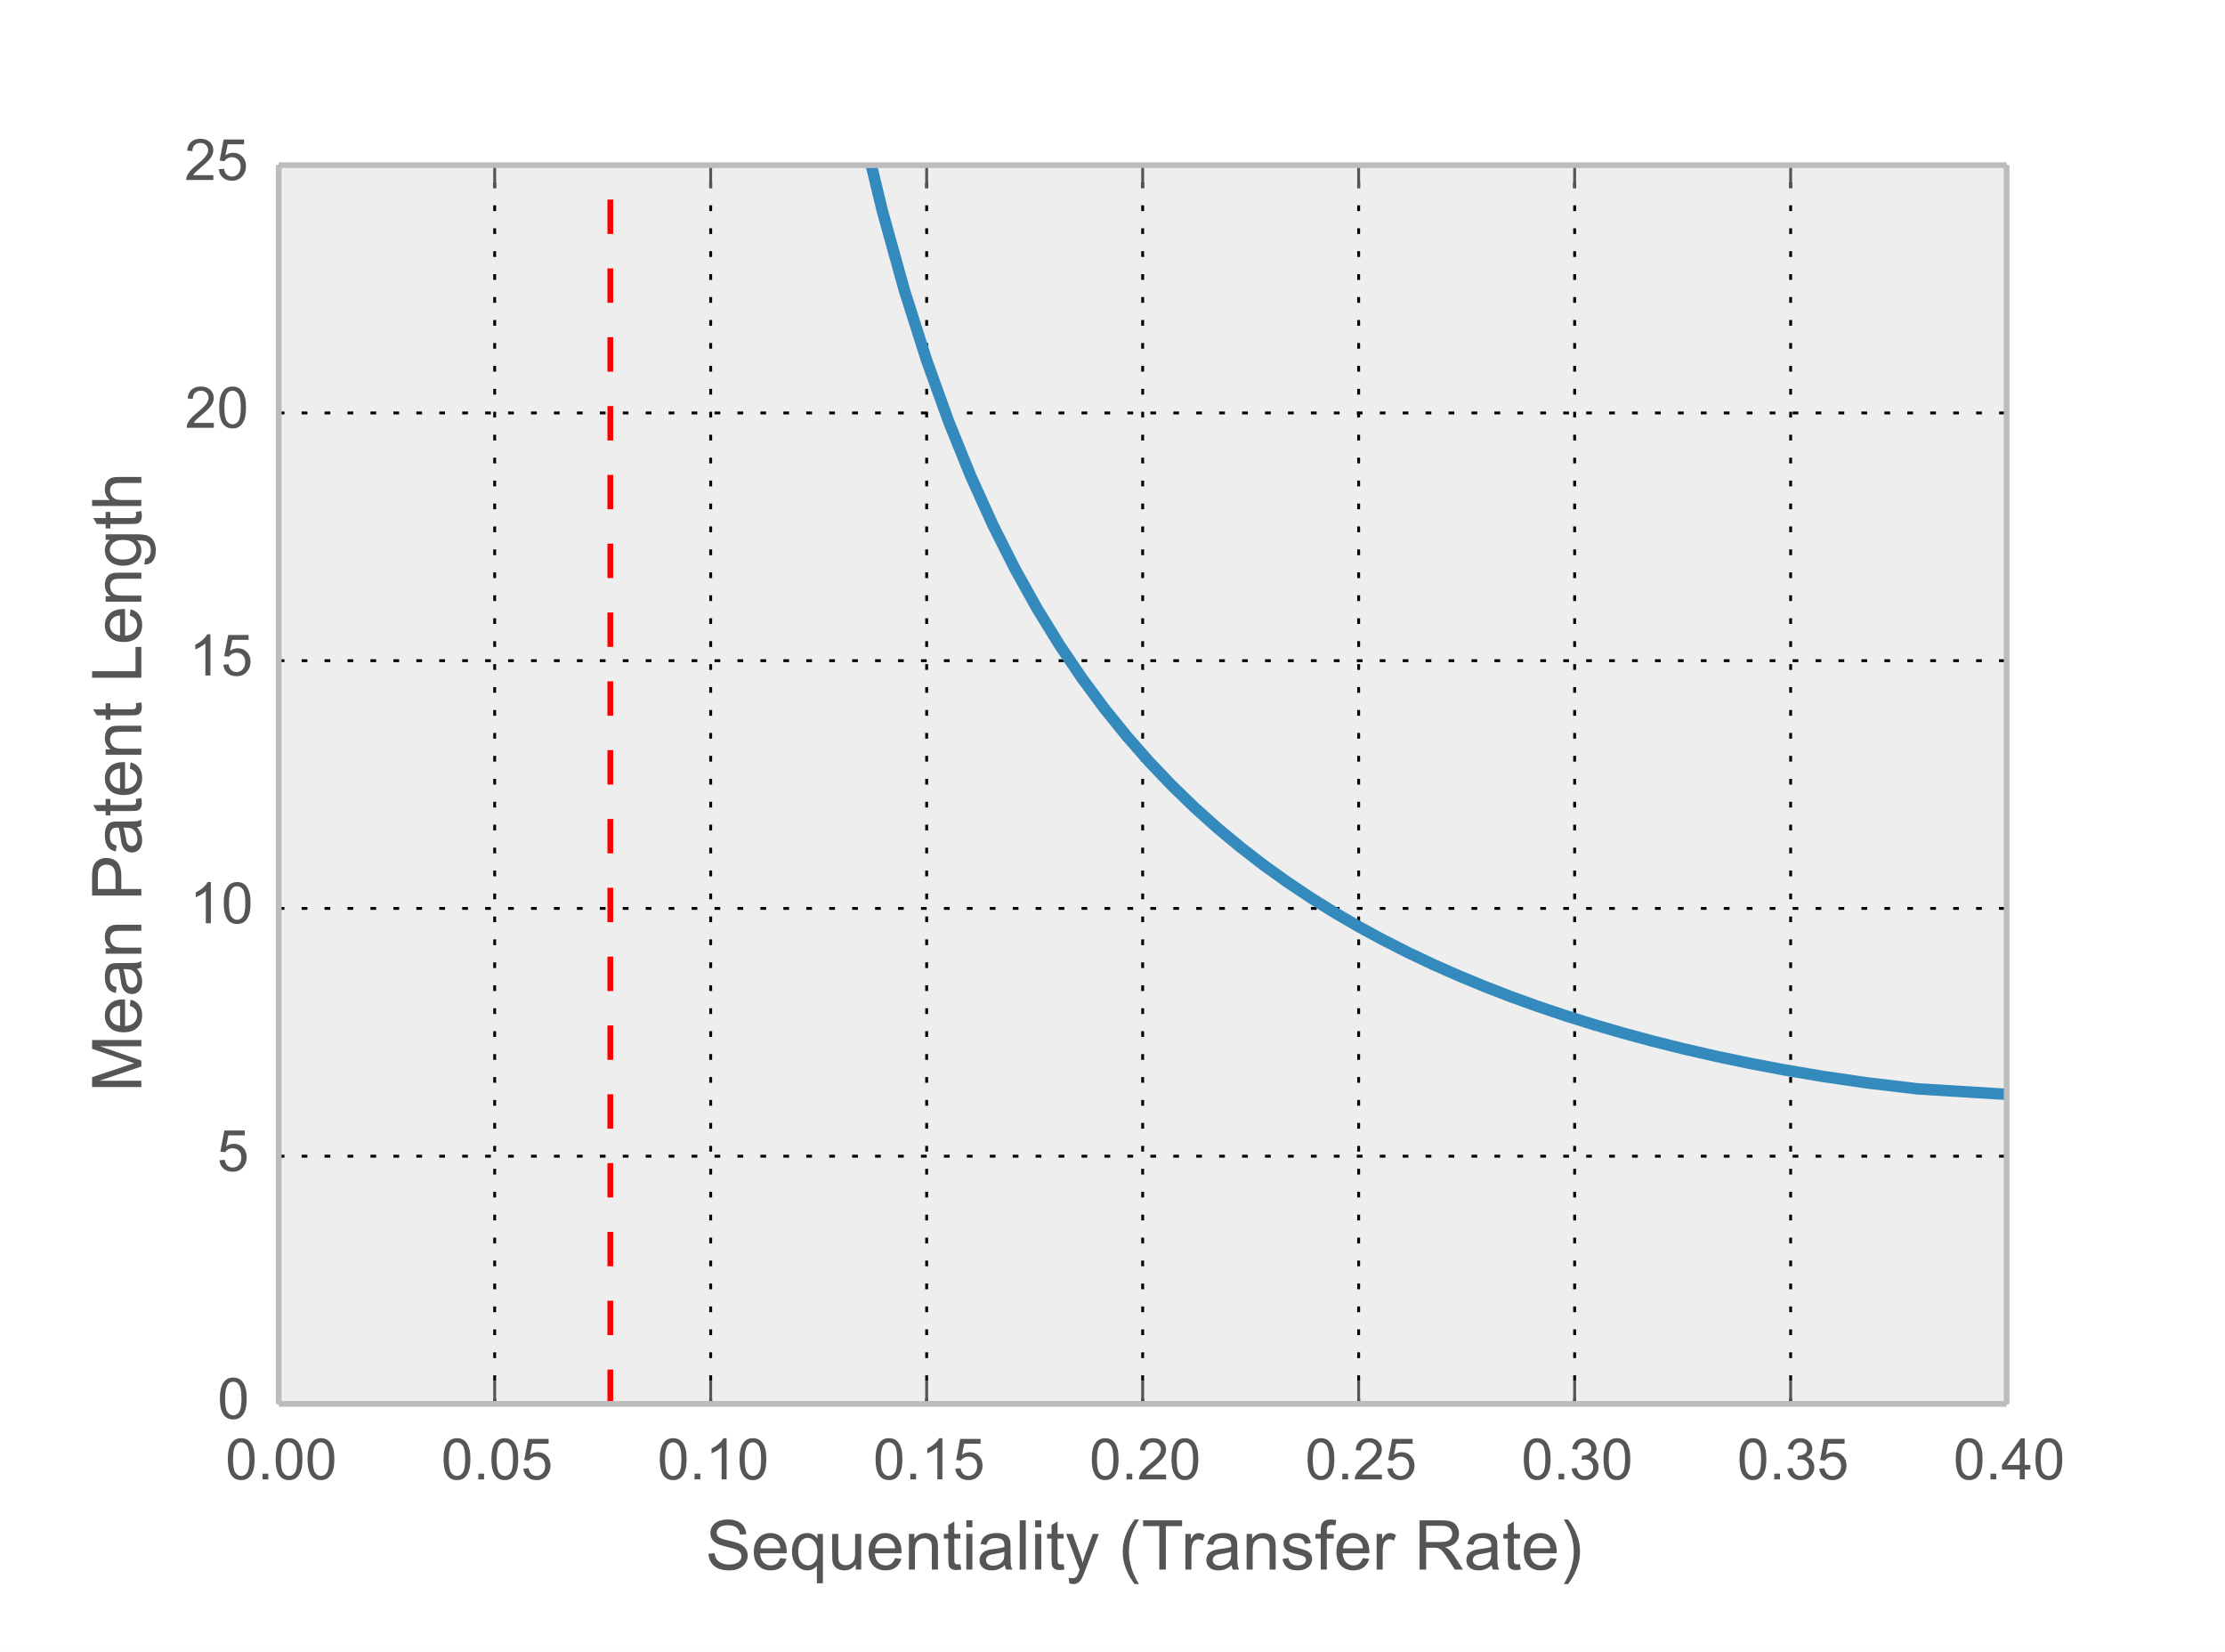
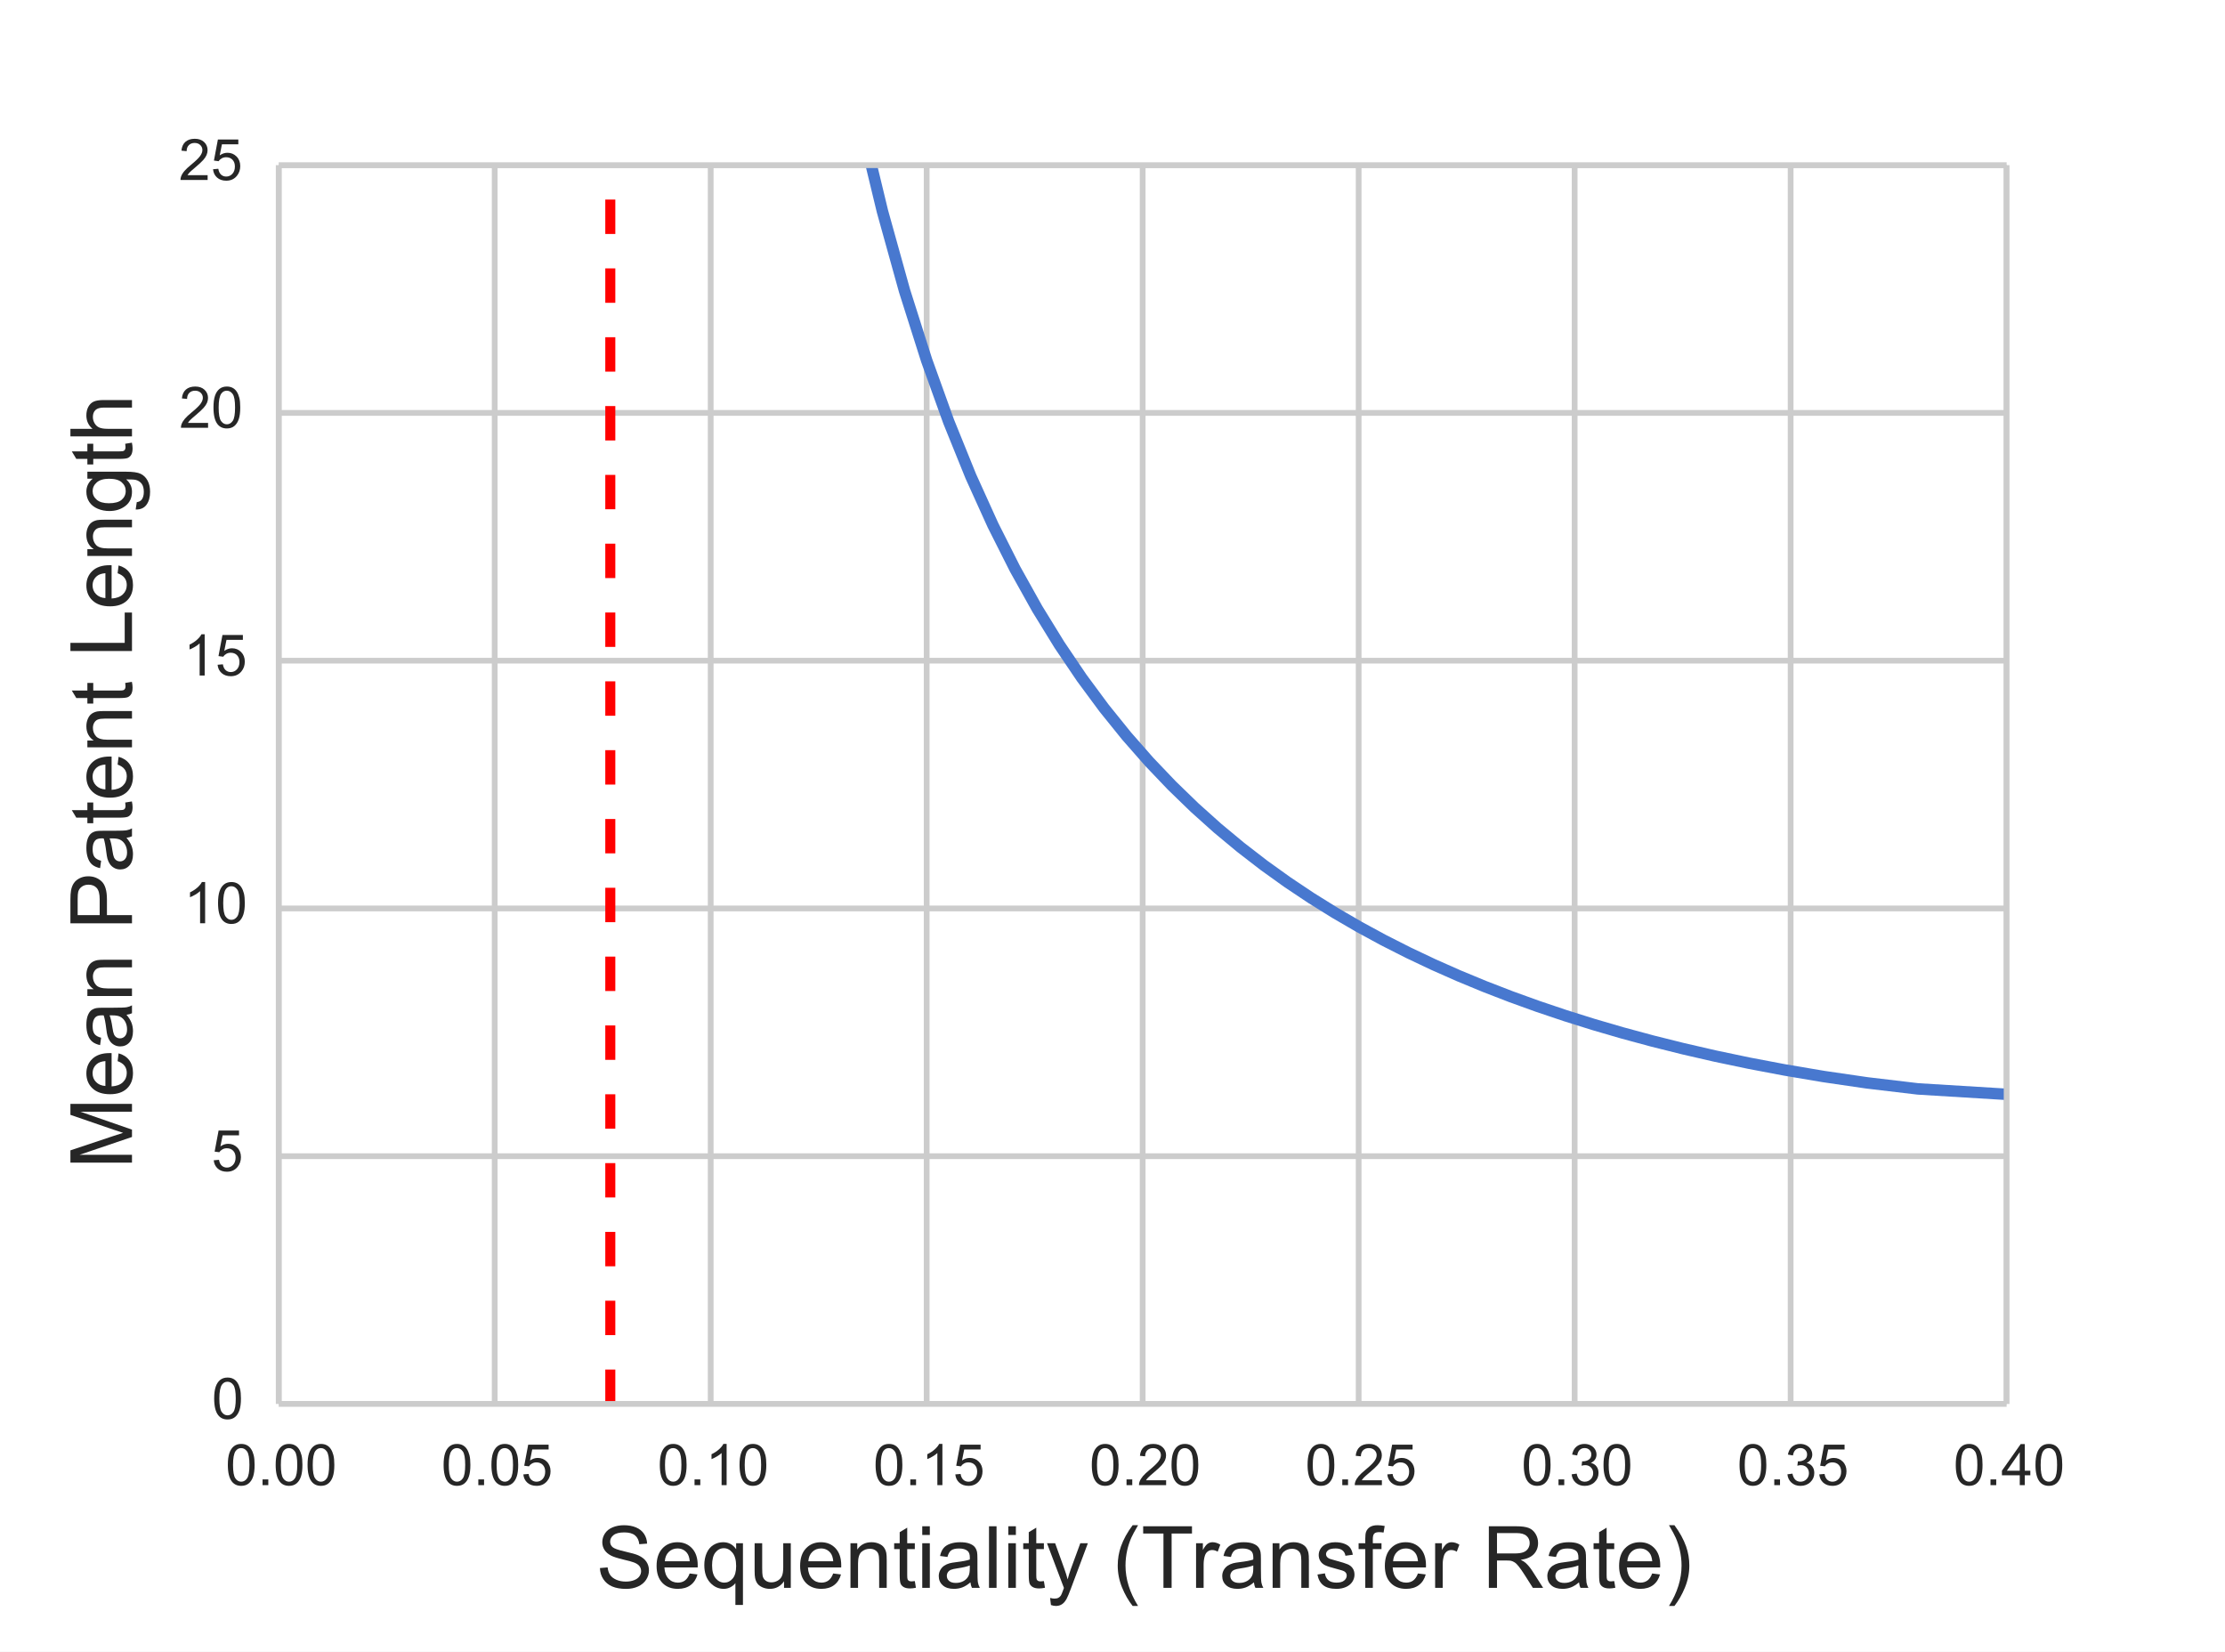
<svg xmlns="http://www.w3.org/2000/svg" xmlns:xlink="http://www.w3.org/1999/xlink" height="288pt" version="1.1" viewBox="0 0 388 288" width="388pt">
  <defs>
    <style type="text/css">
*{stroke-linecap:butt;stroke-linejoin:round;}
  </style>
  </defs>
  <g id="figure_1">
    <g id="patch_1">
      <path d=" M0 288 L388.8 288 L388.8 0 L0 0 z " style="fill:#ffffff;" />
    </g>
    <g id="axes_1">
      <g id="patch_2">
-         <path d=" M48.6 244.8 L349.92 244.8 L349.92 28.8 L48.6 28.8 z " style="fill:#eeeeee;" />
+         <path d=" M48.6 244.8 L349.92 244.8 L349.92 28.8 L48.6 28.8 z " style="fill:#ffffff;" />
      </g>
      <g id="matplotlib.axis_1">
        <g id="xtick_1">
          <g id="line2d_1">
-             <path clip-path="url(#p1ec70fc6d0)" d=" M48.6 244.8 L48.6 28.8" style="fill:none;stroke:#000000;stroke-dasharray:1,3;stroke-dashoffset:0.0;stroke-width:0.5;" />
+             <path clip-path="url(#p1ec70fc6d0)" d=" M48.6 244.8 L48.6 28.8" style="fill:none;stroke:#cccccc;stroke-linecap:round;" />
          </g>
          <g id="line2d_2">
            <defs>
-               <path d=" M0 0 L0 -4" id="m91191bb255" style="stroke:#555555;stroke-width:0.5;" />
-             </defs>
-             <g>
-               <use style="fill:#555555;stroke:#555555;stroke-width:0.5;" x="48.6" xlink:href="#m91191bb255" y="244.8" />
+               <path d=" M0 0 L0 0" id="m219da94a98" style="stroke:#262626;" />
+             </defs>
+             <g>
+               <use style="fill:#262626;stroke:#262626;" x="48.6" xlink:href="#m219da94a98" y="244.8" />
            </g>
          </g>
          <g id="line2d_3">
-             <defs>
-               <path d=" M0 0 L0 4" id="m64c3aef5f4" style="stroke:#555555;stroke-width:0.5;" />
-             </defs>
-             <g>
-               <use style="fill:#555555;stroke:#555555;stroke-width:0.5;" x="48.6" xlink:href="#m64c3aef5f4" y="28.8" />
+             <g>
+               <use style="fill:#262626;stroke:#262626;" x="48.6" xlink:href="#m219da94a98" y="28.8" />
            </g>
          </g>
          <g id="text_1">
            <defs>
              <path d=" M4.156 35.297 Q4.156 48 6.766 55.734 Q9.375 63.484 14.516 67.672 Q19.672 71.875 27.484 71.875 Q33.25 71.875 37.594 69.547 Q41.938 67.234 44.766 62.859 Q47.609 58.5 49.219 52.219 Q50.828 45.953 50.828 35.297 Q50.828 22.703 48.234 14.969 Q45.656 7.234 40.5 3 Q35.359 -1.219 27.484 -1.219 Q17.141 -1.219 11.234 6.203 Q4.156 15.141 4.156 35.297 M13.188 35.297 Q13.188 17.672 17.312 11.828 Q21.438 6 27.484 6 Q33.547 6 37.672 11.859 Q41.797 17.719 41.797 35.297 Q41.797 52.984 37.672 58.781 Q33.547 64.594 27.391 64.594 Q21.344 64.594 17.719 59.469 Q13.188 52.938 13.188 35.297" id="ArialMT-30" />
              <path d=" M9.078 0 L9.078 10.016 L19.094 10.016 L19.094 0 z " id="ArialMT-2e" />
            </defs>
-             <g style="fill:#555555;" transform="translate(39.31641 257.9578)scale(0.1 -0.1)">
+             <g style="fill:#262626;" transform="translate(39.31641 258.9578)scale(0.1 -0.1)">
              <use xlink:href="#ArialMT-30" />
              <use x="55.615" xlink:href="#ArialMT-2e" />
              <use x="83.398" xlink:href="#ArialMT-30" />
              <use x="139.014" xlink:href="#ArialMT-30" />
            </g>
          </g>
        </g>
        <g id="xtick_2">
          <g id="line2d_4">
-             <path clip-path="url(#p1ec70fc6d0)" d=" M86.265 244.8 L86.265 28.8" style="fill:none;stroke:#000000;stroke-dasharray:1,3;stroke-dashoffset:0.0;stroke-width:0.5;" />
+             <path clip-path="url(#p1ec70fc6d0)" d=" M86.265 244.8 L86.265 28.8" style="fill:none;stroke:#cccccc;stroke-linecap:round;" />
          </g>
          <g id="line2d_5">
            <g>
-               <use style="fill:#555555;stroke:#555555;stroke-width:0.5;" x="86.265" xlink:href="#m91191bb255" y="244.8" />
+               <use style="fill:#262626;stroke:#262626;" x="86.265" xlink:href="#m219da94a98" y="244.8" />
            </g>
          </g>
          <g id="line2d_6">
            <g>
-               <use style="fill:#555555;stroke:#555555;stroke-width:0.5;" x="86.265" xlink:href="#m64c3aef5f4" y="28.8" />
+               <use style="fill:#262626;stroke:#262626;" x="86.265" xlink:href="#m219da94a98" y="28.8" />
            </g>
          </g>
          <g id="text_2">
            <defs>
              <path d=" M4.156 18.75 L13.375 19.531 Q14.406 12.797 18.141 9.391 Q21.875 6 27.156 6 Q33.5 6 37.891 10.781 Q42.281 15.578 42.281 23.484 Q42.281 31 38.062 35.344 Q33.844 39.703 27 39.703 Q22.75 39.703 19.328 37.766 Q15.922 35.844 13.969 32.766 L5.719 33.844 L12.641 70.609 L48.25 70.609 L48.25 62.203 L19.672 62.203 L15.828 42.969 Q22.266 47.469 29.344 47.469 Q38.719 47.469 45.156 40.969 Q51.609 34.469 51.609 24.266 Q51.609 14.547 45.953 7.469 Q39.062 -1.219 27.156 -1.219 Q17.391 -1.219 11.203 4.25 Q5.031 9.719 4.156 18.75" id="ArialMT-35" />
            </defs>
-             <g style="fill:#555555;" transform="translate(76.94234 257.9578)scale(0.1 -0.1)">
+             <g style="fill:#262626;" transform="translate(76.94234 258.9578)scale(0.1 -0.1)">
              <use xlink:href="#ArialMT-30" />
              <use x="55.615" xlink:href="#ArialMT-2e" />
              <use x="83.398" xlink:href="#ArialMT-30" />
              <use x="139.014" xlink:href="#ArialMT-35" />
            </g>
          </g>
        </g>
        <g id="xtick_3">
          <g id="line2d_7">
-             <path clip-path="url(#p1ec70fc6d0)" d=" M123.93 244.8 L123.93 28.8" style="fill:none;stroke:#000000;stroke-dasharray:1,3;stroke-dashoffset:0.0;stroke-width:0.5;" />
+             <path clip-path="url(#p1ec70fc6d0)" d=" M123.93 244.8 L123.93 28.8" style="fill:none;stroke:#cccccc;stroke-linecap:round;" />
          </g>
          <g id="line2d_8">
            <g>
-               <use style="fill:#555555;stroke:#555555;stroke-width:0.5;" x="123.93" xlink:href="#m91191bb255" y="244.8" />
+               <use style="fill:#262626;stroke:#262626;" x="123.93" xlink:href="#m219da94a98" y="244.8" />
            </g>
          </g>
          <g id="line2d_9">
            <g>
-               <use style="fill:#555555;stroke:#555555;stroke-width:0.5;" x="123.93" xlink:href="#m64c3aef5f4" y="28.8" />
+               <use style="fill:#262626;stroke:#262626;" x="123.93" xlink:href="#m219da94a98" y="28.8" />
            </g>
          </g>
          <g id="text_3">
            <defs>
              <path d=" M37.25 0 L28.469 0 L28.469 56 Q25.297 52.984 20.141 49.953 Q14.984 46.922 10.891 45.406 L10.891 53.906 Q18.266 57.375 23.781 62.297 Q29.297 67.234 31.594 71.875 L37.25 71.875 z " id="ArialMT-31" />
            </defs>
-             <g style="fill:#555555;" transform="translate(114.6464 257.9578)scale(0.1 -0.1)">
+             <g style="fill:#262626;" transform="translate(114.6464 258.9578)scale(0.1 -0.1)">
              <use xlink:href="#ArialMT-30" />
              <use x="55.615" xlink:href="#ArialMT-2e" />
              <use x="83.398" xlink:href="#ArialMT-31" />
              <use x="139.014" xlink:href="#ArialMT-30" />
            </g>
          </g>
        </g>
        <g id="xtick_4">
          <g id="line2d_10">
-             <path clip-path="url(#p1ec70fc6d0)" d=" M161.595 244.8 L161.595 28.8" style="fill:none;stroke:#000000;stroke-dasharray:1,3;stroke-dashoffset:0.0;stroke-width:0.5;" />
+             <path clip-path="url(#p1ec70fc6d0)" d=" M161.595 244.8 L161.595 28.8" style="fill:none;stroke:#cccccc;stroke-linecap:round;" />
          </g>
          <g id="line2d_11">
            <g>
-               <use style="fill:#555555;stroke:#555555;stroke-width:0.5;" x="161.595" xlink:href="#m91191bb255" y="244.8" />
+               <use style="fill:#262626;stroke:#262626;" x="161.595" xlink:href="#m219da94a98" y="244.8" />
            </g>
          </g>
          <g id="line2d_12">
            <g>
-               <use style="fill:#555555;stroke:#555555;stroke-width:0.5;" x="161.595" xlink:href="#m64c3aef5f4" y="28.8" />
+               <use style="fill:#262626;stroke:#262626;" x="161.595" xlink:href="#m219da94a98" y="28.8" />
            </g>
          </g>
          <g id="text_4">
-             <g style="fill:#555555;" transform="translate(152.2723 257.9578)scale(0.1 -0.1)">
+             <g style="fill:#262626;" transform="translate(152.2723 258.9578)scale(0.1 -0.1)">
              <use xlink:href="#ArialMT-30" />
              <use x="55.615" xlink:href="#ArialMT-2e" />
              <use x="83.398" xlink:href="#ArialMT-31" />
              <use x="139.014" xlink:href="#ArialMT-35" />
            </g>
          </g>
        </g>
        <g id="xtick_5">
          <g id="line2d_13">
-             <path clip-path="url(#p1ec70fc6d0)" d=" M199.26 244.8 L199.26 28.8" style="fill:none;stroke:#000000;stroke-dasharray:1,3;stroke-dashoffset:0.0;stroke-width:0.5;" />
+             <path clip-path="url(#p1ec70fc6d0)" d=" M199.26 244.8 L199.26 28.8" style="fill:none;stroke:#cccccc;stroke-linecap:round;" />
          </g>
          <g id="line2d_14">
            <g>
-               <use style="fill:#555555;stroke:#555555;stroke-width:0.5;" x="199.26" xlink:href="#m91191bb255" y="244.8" />
+               <use style="fill:#262626;stroke:#262626;" x="199.26" xlink:href="#m219da94a98" y="244.8" />
            </g>
          </g>
          <g id="line2d_15">
            <g>
-               <use style="fill:#555555;stroke:#555555;stroke-width:0.5;" x="199.26" xlink:href="#m64c3aef5f4" y="28.8" />
+               <use style="fill:#262626;stroke:#262626;" x="199.26" xlink:href="#m219da94a98" y="28.8" />
            </g>
          </g>
          <g id="text_5">
            <defs>
              <path d=" M50.344 8.453 L50.344 0 L3.031 0 Q2.938 3.172 4.047 6.109 Q5.859 10.938 9.828 15.625 Q13.812 20.312 21.344 26.469 Q33.016 36.031 37.109 41.625 Q41.219 47.219 41.219 52.203 Q41.219 57.422 37.469 61 Q33.734 64.594 27.734 64.594 Q21.391 64.594 17.578 60.781 Q13.766 56.984 13.719 50.25 L4.688 51.172 Q5.609 61.281 11.656 66.578 Q17.719 71.875 27.938 71.875 Q38.234 71.875 44.234 66.156 Q50.25 60.453 50.25 52 Q50.25 47.703 48.484 43.547 Q46.734 39.406 42.656 34.812 Q38.578 30.219 29.109 22.219 Q21.188 15.578 18.938 13.203 Q16.703 10.844 15.234 8.453 z " id="ArialMT-32" />
            </defs>
-             <g style="fill:#555555;" transform="translate(189.9764 257.9578)scale(0.1 -0.1)">
+             <g style="fill:#262626;" transform="translate(189.9764 258.9578)scale(0.1 -0.1)">
              <use xlink:href="#ArialMT-30" />
              <use x="55.615" xlink:href="#ArialMT-2e" />
              <use x="83.398" xlink:href="#ArialMT-32" />
              <use x="139.014" xlink:href="#ArialMT-30" />
            </g>
          </g>
        </g>
        <g id="xtick_6">
          <g id="line2d_16">
-             <path clip-path="url(#p1ec70fc6d0)" d=" M236.925 244.8 L236.925 28.8" style="fill:none;stroke:#000000;stroke-dasharray:1,3;stroke-dashoffset:0.0;stroke-width:0.5;" />
+             <path clip-path="url(#p1ec70fc6d0)" d=" M236.925 244.8 L236.925 28.8" style="fill:none;stroke:#cccccc;stroke-linecap:round;" />
          </g>
          <g id="line2d_17">
            <g>
-               <use style="fill:#555555;stroke:#555555;stroke-width:0.5;" x="236.925" xlink:href="#m91191bb255" y="244.8" />
+               <use style="fill:#262626;stroke:#262626;" x="236.925" xlink:href="#m219da94a98" y="244.8" />
            </g>
          </g>
          <g id="line2d_18">
            <g>
-               <use style="fill:#555555;stroke:#555555;stroke-width:0.5;" x="236.925" xlink:href="#m64c3aef5f4" y="28.8" />
+               <use style="fill:#262626;stroke:#262626;" x="236.925" xlink:href="#m219da94a98" y="28.8" />
            </g>
          </g>
          <g id="text_6">
-             <g style="fill:#555555;" transform="translate(227.6023 257.9578)scale(0.1 -0.1)">
+             <g style="fill:#262626;" transform="translate(227.6023 258.9578)scale(0.1 -0.1)">
              <use xlink:href="#ArialMT-30" />
              <use x="55.615" xlink:href="#ArialMT-2e" />
              <use x="83.398" xlink:href="#ArialMT-32" />
              <use x="139.014" xlink:href="#ArialMT-35" />
            </g>
          </g>
        </g>
        <g id="xtick_7">
          <g id="line2d_19">
-             <path clip-path="url(#p1ec70fc6d0)" d=" M274.59 244.8 L274.59 28.8" style="fill:none;stroke:#000000;stroke-dasharray:1,3;stroke-dashoffset:0.0;stroke-width:0.5;" />
+             <path clip-path="url(#p1ec70fc6d0)" d=" M274.59 244.8 L274.59 28.8" style="fill:none;stroke:#cccccc;stroke-linecap:round;" />
          </g>
          <g id="line2d_20">
            <g>
-               <use style="fill:#555555;stroke:#555555;stroke-width:0.5;" x="274.59" xlink:href="#m91191bb255" y="244.8" />
+               <use style="fill:#262626;stroke:#262626;" x="274.59" xlink:href="#m219da94a98" y="244.8" />
            </g>
          </g>
          <g id="line2d_21">
            <g>
-               <use style="fill:#555555;stroke:#555555;stroke-width:0.5;" x="274.59" xlink:href="#m64c3aef5f4" y="28.8" />
+               <use style="fill:#262626;stroke:#262626;" x="274.59" xlink:href="#m219da94a98" y="28.8" />
            </g>
          </g>
          <g id="text_7">
            <defs>
              <path d=" M4.203 18.891 L12.984 20.062 Q14.5 12.594 18.141 9.297 Q21.781 6 27 6 Q33.203 6 37.469 10.297 Q41.75 14.594 41.75 20.953 Q41.75 27 37.797 30.922 Q33.844 34.859 27.734 34.859 Q25.25 34.859 21.531 33.891 L22.516 41.609 Q23.391 41.5 23.922 41.5 Q29.547 41.5 34.031 44.422 Q38.531 47.359 38.531 53.469 Q38.531 58.297 35.25 61.469 Q31.984 64.656 26.812 64.656 Q21.688 64.656 18.266 61.422 Q14.844 58.203 13.875 51.766 L5.078 53.328 Q6.688 62.156 12.391 67.016 Q18.109 71.875 26.609 71.875 Q32.469 71.875 37.391 69.359 Q42.328 66.844 44.938 62.5 Q47.562 58.156 47.562 53.266 Q47.562 48.641 45.062 44.828 Q42.578 41.016 37.703 38.766 Q44.047 37.312 47.562 32.688 Q51.078 28.078 51.078 21.141 Q51.078 11.766 44.234 5.25 Q37.406 -1.266 26.953 -1.266 Q17.531 -1.266 11.297 4.344 Q5.078 9.969 4.203 18.891" id="ArialMT-33" />
            </defs>
-             <g style="fill:#555555;" transform="translate(265.3064 257.9578)scale(0.1 -0.1)">
+             <g style="fill:#262626;" transform="translate(265.3064 258.9578)scale(0.1 -0.1)">
              <use xlink:href="#ArialMT-30" />
              <use x="55.615" xlink:href="#ArialMT-2e" />
              <use x="83.398" xlink:href="#ArialMT-33" />
              <use x="139.014" xlink:href="#ArialMT-30" />
            </g>
          </g>
        </g>
        <g id="xtick_8">
          <g id="line2d_22">
-             <path clip-path="url(#p1ec70fc6d0)" d=" M312.255 244.8 L312.255 28.8" style="fill:none;stroke:#000000;stroke-dasharray:1,3;stroke-dashoffset:0.0;stroke-width:0.5;" />
+             <path clip-path="url(#p1ec70fc6d0)" d=" M312.255 244.8 L312.255 28.8" style="fill:none;stroke:#cccccc;stroke-linecap:round;" />
          </g>
          <g id="line2d_23">
            <g>
-               <use style="fill:#555555;stroke:#555555;stroke-width:0.5;" x="312.255" xlink:href="#m91191bb255" y="244.8" />
+               <use style="fill:#262626;stroke:#262626;" x="312.255" xlink:href="#m219da94a98" y="244.8" />
            </g>
          </g>
          <g id="line2d_24">
            <g>
-               <use style="fill:#555555;stroke:#555555;stroke-width:0.5;" x="312.255" xlink:href="#m64c3aef5f4" y="28.8" />
+               <use style="fill:#262626;stroke:#262626;" x="312.255" xlink:href="#m219da94a98" y="28.8" />
            </g>
          </g>
          <g id="text_8">
-             <g style="fill:#555555;" transform="translate(302.9323 257.9578)scale(0.1 -0.1)">
+             <g style="fill:#262626;" transform="translate(302.9323 258.9578)scale(0.1 -0.1)">
              <use xlink:href="#ArialMT-30" />
              <use x="55.615" xlink:href="#ArialMT-2e" />
              <use x="83.398" xlink:href="#ArialMT-33" />
              <use x="139.014" xlink:href="#ArialMT-35" />
            </g>
          </g>
        </g>
        <g id="xtick_9">
          <g id="line2d_25">
-             <path clip-path="url(#p1ec70fc6d0)" d=" M349.92 244.8 L349.92 28.8" style="fill:none;stroke:#000000;stroke-dasharray:1,3;stroke-dashoffset:0.0;stroke-width:0.5;" />
+             <path clip-path="url(#p1ec70fc6d0)" d=" M349.92 244.8 L349.92 28.8" style="fill:none;stroke:#cccccc;stroke-linecap:round;" />
          </g>
          <g id="line2d_26">
            <g>
-               <use style="fill:#555555;stroke:#555555;stroke-width:0.5;" x="349.92" xlink:href="#m91191bb255" y="244.8" />
+               <use style="fill:#262626;stroke:#262626;" x="349.92" xlink:href="#m219da94a98" y="244.8" />
            </g>
          </g>
          <g id="line2d_27">
            <g>
-               <use style="fill:#555555;stroke:#555555;stroke-width:0.5;" x="349.92" xlink:href="#m64c3aef5f4" y="28.8" />
+               <use style="fill:#262626;stroke:#262626;" x="349.92" xlink:href="#m219da94a98" y="28.8" />
            </g>
          </g>
          <g id="text_9">
            <defs>
              <path d=" M32.328 0 L32.328 17.141 L1.266 17.141 L1.266 25.203 L33.938 71.578 L41.109 71.578 L41.109 25.203 L50.781 25.203 L50.781 17.141 L41.109 17.141 L41.109 0 z  M32.328 25.203 L32.328 57.469 L9.906 25.203 z " id="ArialMT-34" />
            </defs>
-             <g style="fill:#555555;" transform="translate(340.6364 257.9578)scale(0.1 -0.1)">
+             <g style="fill:#262626;" transform="translate(340.6364 258.9578)scale(0.1 -0.1)">
              <use xlink:href="#ArialMT-30" />
              <use x="55.615" xlink:href="#ArialMT-2e" />
              <use x="83.398" xlink:href="#ArialMT-34" />
              <use x="139.014" xlink:href="#ArialMT-30" />
            </g>
          </g>
        </g>
        <g id="text_10">
          <defs>
            <path d=" M8.688 0 L8.688 45.016 L0.922 45.016 L0.922 51.859 L8.688 51.859 L8.688 57.375 Q8.688 62.594 9.625 65.141 Q10.891 68.562 14.078 70.672 Q17.281 72.797 23.047 72.797 Q26.766 72.797 31.25 71.922 L29.938 64.266 Q27.203 64.75 24.75 64.75 Q20.75 64.75 19.094 63.031 Q17.438 61.328 17.438 56.641 L17.438 51.859 L27.547 51.859 L27.547 45.016 L17.438 45.016 L17.438 0 z " id="ArialMT-66" />
            <path d=" M40.438 6.391 Q35.547 2.25 31.031 0.531 Q26.516 -1.172 21.344 -1.172 Q12.797 -1.172 8.203 3 Q3.609 7.172 3.609 13.672 Q3.609 17.484 5.344 20.625 Q7.078 23.781 9.891 25.688 Q12.703 27.594 16.219 28.562 Q18.797 29.25 24.031 29.891 Q34.672 31.156 39.703 32.906 Q39.75 34.719 39.75 35.203 Q39.75 40.578 37.25 42.781 Q33.891 45.75 27.25 45.75 Q21.047 45.75 18.094 43.578 Q15.141 41.406 13.719 35.891 L5.125 37.062 Q6.297 42.578 8.984 45.969 Q11.672 49.359 16.75 51.188 Q21.828 53.031 28.516 53.031 Q35.156 53.031 39.297 51.469 Q43.453 49.906 45.406 47.531 Q47.359 45.172 48.141 41.547 Q48.578 39.312 48.578 33.453 L48.578 21.734 Q48.578 9.469 49.141 6.219 Q49.703 2.984 51.375 0 L42.188 0 Q40.828 2.734 40.438 6.391 M39.703 26.031 Q34.906 24.078 25.344 22.703 Q19.922 21.922 17.672 20.938 Q15.438 19.969 14.203 18.094 Q12.984 16.219 12.984 13.922 Q12.984 10.406 15.641 8.062 Q18.312 5.719 23.438 5.719 Q28.516 5.719 32.469 7.938 Q36.422 10.156 38.281 14.016 Q39.703 17 39.703 22.797 z " id="ArialMT-61" />
            <path d=" M6.203 -19.969 L5.219 -11.719 Q8.109 -12.5 10.25 -12.5 Q13.188 -12.5 14.938 -11.516 Q16.703 -10.547 17.828 -8.797 Q18.656 -7.469 20.516 -2.25 Q20.75 -1.516 21.297 -0.094 L1.609 51.859 L11.078 51.859 L21.875 21.828 Q23.969 16.109 25.641 9.812 Q27.156 15.875 29.25 21.625 L40.328 51.859 L49.125 51.859 L29.391 -0.875 Q26.219 -9.422 24.469 -12.641 Q22.125 -17 19.094 -19.016 Q16.062 -21.047 11.859 -21.047 Q9.328 -21.047 6.203 -19.969" id="ArialMT-79" />
            <path d=" M42.094 16.703 L51.172 15.578 Q49.031 7.625 43.219 3.219 Q37.406 -1.172 28.375 -1.172 Q17 -1.172 10.328 5.828 Q3.656 12.844 3.656 25.484 Q3.656 38.578 10.391 45.797 Q17.141 53.031 27.875 53.031 Q38.281 53.031 44.875 45.953 Q51.469 38.875 51.469 26.031 Q51.469 25.25 51.422 23.688 L12.75 23.688 Q13.234 15.141 17.578 10.594 Q21.922 6.062 28.422 6.062 Q33.25 6.062 36.672 8.594 Q40.094 11.141 42.094 16.703 M13.234 30.906 L42.188 30.906 Q41.609 37.453 38.875 40.719 Q34.672 45.797 27.984 45.797 Q21.922 45.797 17.797 41.75 Q13.672 37.703 13.234 30.906" id="ArialMT-65" />
            <path d=" M25.781 7.859 L27.047 0.094 Q23.344 -0.688 20.406 -0.688 Q15.625 -0.688 12.984 0.828 Q10.359 2.344 9.281 4.812 Q8.203 7.281 8.203 15.188 L8.203 45.016 L1.766 45.016 L1.766 51.859 L8.203 51.859 L8.203 64.703 L16.938 69.969 L16.938 51.859 L25.781 51.859 L25.781 45.016 L16.938 45.016 L16.938 14.703 Q16.938 10.938 17.406 9.859 Q17.875 8.797 18.922 8.156 Q19.969 7.516 21.922 7.516 Q23.391 7.516 25.781 7.859" id="ArialMT-74" />
            <path d=" M4.5 23 L13.422 23.781 Q14.062 18.406 16.375 14.969 Q18.703 11.531 23.578 9.406 Q28.469 7.281 34.578 7.281 Q39.984 7.281 44.141 8.891 Q48.297 10.5 50.312 13.297 Q52.344 16.109 52.344 19.438 Q52.344 22.797 50.391 25.312 Q48.438 27.828 43.953 29.547 Q41.062 30.672 31.203 33.031 Q21.344 35.406 17.391 37.5 Q12.25 40.188 9.734 44.156 Q7.234 48.141 7.234 53.078 Q7.234 58.5 10.297 63.203 Q13.375 67.922 19.281 70.359 Q25.203 72.797 32.422 72.797 Q40.375 72.797 46.453 70.234 Q52.547 67.672 55.812 62.688 Q59.078 57.719 59.328 51.422 L50.25 50.734 Q49.516 57.516 45.281 60.984 Q41.062 64.453 32.812 64.453 Q24.219 64.453 20.281 61.297 Q16.359 58.156 16.359 53.719 Q16.359 49.859 19.141 47.359 Q21.875 44.875 33.422 42.266 Q44.969 39.656 49.266 37.703 Q55.516 34.812 58.484 30.391 Q61.469 25.984 61.469 20.219 Q61.469 14.5 58.203 9.438 Q54.938 4.391 48.797 1.578 Q42.672 -1.219 35.016 -1.219 Q25.297 -1.219 18.719 1.609 Q12.156 4.438 8.422 10.125 Q4.688 15.828 4.5 23" id="ArialMT-53" />
            <path d=" M6.641 61.469 L6.641 71.578 L15.438 71.578 L15.438 61.469 z  M6.641 0 L6.641 51.859 L15.438 51.859 L15.438 0 z " id="ArialMT-69" />
            <path d=" M23.391 -21.047 Q16.109 -11.859 11.078 0.438 Q6.062 12.75 6.062 25.922 Q6.062 37.547 9.812 48.188 Q14.203 60.547 23.391 72.797 L29.688 72.797 Q23.781 62.641 21.875 58.297 Q18.891 51.562 17.188 44.234 Q15.094 35.109 15.094 25.875 Q15.094 2.391 29.688 -21.047 z " id="ArialMT-28" />
            <path d=" M39.656 -19.875 L39.656 5.516 Q37.594 2.641 33.906 0.734 Q30.219 -1.172 26.078 -1.172 Q16.844 -1.172 10.172 6.203 Q3.516 13.578 3.516 26.422 Q3.516 34.234 6.219 40.422 Q8.938 46.625 14.078 49.828 Q19.234 53.031 25.391 53.031 Q35.016 53.031 40.531 44.922 L40.531 51.859 L48.438 51.859 L48.438 -19.875 z  M12.547 26.078 Q12.547 16.062 16.75 11.062 Q20.953 6.062 26.812 6.062 Q32.422 6.062 36.469 10.812 Q40.531 15.578 40.531 25.297 Q40.531 35.641 36.25 40.859 Q31.984 46.094 26.219 46.094 Q20.516 46.094 16.531 41.234 Q12.547 36.375 12.547 26.078" id="ArialMT-71" />
            <path d=" M25.922 0 L25.922 63.141 L2.344 63.141 L2.344 71.578 L59.078 71.578 L59.078 63.141 L35.406 63.141 L35.406 0 z " id="ArialMT-54" />
            <path d=" M3.078 15.484 L11.766 16.844 Q12.5 11.625 15.844 8.844 Q19.188 6.062 25.203 6.062 Q31.25 6.062 34.172 8.516 Q37.109 10.984 37.109 14.312 Q37.109 17.281 34.516 19 Q32.719 20.172 25.531 21.969 Q15.875 24.422 12.141 26.203 Q8.406 27.984 6.469 31.125 Q4.547 34.281 4.547 38.094 Q4.547 41.547 6.125 44.5 Q7.719 47.469 10.453 49.422 Q12.5 50.922 16.031 51.969 Q19.578 53.031 23.641 53.031 Q29.734 53.031 34.344 51.266 Q38.969 49.516 41.156 46.5 Q43.359 43.5 44.188 38.484 L35.594 37.312 Q35.016 41.312 32.203 43.547 Q29.391 45.797 24.266 45.797 Q18.219 45.797 15.625 43.797 Q13.031 41.797 13.031 39.109 Q13.031 37.406 14.109 36.031 Q15.188 34.625 17.484 33.688 Q18.797 33.203 25.25 31.453 Q34.578 28.953 38.25 27.359 Q41.938 25.781 44.031 22.75 Q46.141 19.734 46.141 15.234 Q46.141 10.844 43.578 6.953 Q41.016 3.078 36.172 0.953 Q31.344 -1.172 25.25 -1.172 Q15.141 -1.172 9.844 3.031 Q4.547 7.234 3.078 15.484" id="ArialMT-73" />
            <path d=" M6.391 0 L6.391 71.578 L15.188 71.578 L15.188 0 z " id="ArialMT-6c" />
            <path d=" M7.859 0 L7.859 71.578 L39.594 71.578 Q49.172 71.578 54.141 69.641 Q59.125 67.719 62.109 62.828 Q65.094 57.953 65.094 52.047 Q65.094 44.438 60.156 39.203 Q55.219 33.984 44.922 32.562 Q48.688 30.766 50.641 29 Q54.781 25.203 58.5 19.484 L70.953 0 L59.031 0 L49.562 14.891 Q45.406 21.344 42.719 24.75 Q40.047 28.172 37.922 29.531 Q35.797 30.906 33.594 31.453 Q31.984 31.781 28.328 31.781 L17.328 31.781 L17.328 0 z  M17.328 39.984 L37.703 39.984 Q44.188 39.984 47.844 41.328 Q51.516 42.672 53.422 45.625 Q55.328 48.578 55.328 52.047 Q55.328 57.125 51.641 60.391 Q47.953 63.672 39.984 63.672 L17.328 63.672 z " id="ArialMT-52" />
            <path d=" M12.359 -21.047 L6.062 -21.047 Q20.656 2.391 20.656 25.875 Q20.656 35.062 18.562 44.094 Q16.891 51.422 13.922 58.156 Q12.016 62.547 6.062 72.797 L12.359 72.797 Q21.531 60.547 25.922 48.188 Q29.688 37.547 29.688 25.922 Q29.688 12.75 24.625 0.438 Q19.578 -11.859 12.359 -21.047" id="ArialMT-29" />
            <path d=" M6.5 0 L6.5 51.859 L14.406 51.859 L14.406 44 Q17.438 49.516 20 51.266 Q22.562 53.031 25.641 53.031 Q30.078 53.031 34.672 50.203 L31.641 42.047 Q28.422 43.953 25.203 43.953 Q22.312 43.953 20.016 42.219 Q17.719 40.484 16.75 37.406 Q15.281 32.719 15.281 27.156 L15.281 0 z " id="ArialMT-72" />
            <path d=" M6.594 0 L6.594 51.859 L14.5 51.859 L14.5 44.484 Q20.219 53.031 31 53.031 Q35.688 53.031 39.625 51.344 Q43.562 49.656 45.516 46.922 Q47.469 44.188 48.25 40.438 Q48.734 37.984 48.734 31.891 L48.734 0 L39.938 0 L39.938 31.547 Q39.938 36.922 38.906 39.578 Q37.891 42.234 35.281 43.812 Q32.672 45.406 29.156 45.406 Q23.531 45.406 19.453 41.844 Q15.375 38.281 15.375 28.328 L15.375 0 z " id="ArialMT-6e" />
            <path d=" M40.578 0 L40.578 7.625 Q34.516 -1.172 24.125 -1.172 Q19.531 -1.172 15.547 0.578 Q11.578 2.344 9.641 5 Q7.719 7.672 6.938 11.531 Q6.391 14.109 6.391 19.734 L6.391 51.859 L15.188 51.859 L15.188 23.094 Q15.188 16.219 15.719 13.812 Q16.547 10.359 19.234 8.375 Q21.922 6.391 25.875 6.391 Q29.828 6.391 33.297 8.422 Q36.766 10.453 38.203 13.938 Q39.656 17.438 39.656 24.078 L39.656 51.859 L48.438 51.859 L48.438 0 z " id="ArialMT-75" />
            <path id="ArialMT-20" />
          </defs>
-           <g style="fill:#555555;" transform="translate(123.0075 273.6809)scale(0.12 -0.12)">
+           <g style="fill:#262626;" transform="translate(103.9444 276.8648)scale(0.15 -0.15)">
            <use xlink:href="#ArialMT-53" />
            <use x="66.699" xlink:href="#ArialMT-65" />
            <use x="122.314" xlink:href="#ArialMT-71" />
            <use x="177.93" xlink:href="#ArialMT-75" />
            <use x="233.545" xlink:href="#ArialMT-65" />
            <use x="289.16" xlink:href="#ArialMT-6e" />
            <use x="344.775" xlink:href="#ArialMT-74" />
            <use x="372.559" xlink:href="#ArialMT-69" />
            <use x="394.775" xlink:href="#ArialMT-61" />
            <use x="450.391" xlink:href="#ArialMT-6c" />
            <use x="472.607" xlink:href="#ArialMT-69" />
            <use x="494.824" xlink:href="#ArialMT-74" />
            <use x="522.607" xlink:href="#ArialMT-79" />
            <use x="572.607" xlink:href="#ArialMT-20" />
            <use x="600.391" xlink:href="#ArialMT-28" />
            <use x="633.691" xlink:href="#ArialMT-54" />
            <use x="691.025" xlink:href="#ArialMT-72" />
            <use x="724.326" xlink:href="#ArialMT-61" />
            <use x="779.941" xlink:href="#ArialMT-6e" />
            <use x="835.557" xlink:href="#ArialMT-73" />
            <use x="885.557" xlink:href="#ArialMT-66" />
            <use x="913.34" xlink:href="#ArialMT-65" />
            <use x="968.955" xlink:href="#ArialMT-72" />
            <use x="1002.256" xlink:href="#ArialMT-20" />
            <use x="1030.039" xlink:href="#ArialMT-52" />
            <use x="1102.256" xlink:href="#ArialMT-61" />
            <use x="1157.871" xlink:href="#ArialMT-74" />
            <use x="1185.654" xlink:href="#ArialMT-65" />
            <use x="1241.27" xlink:href="#ArialMT-29" />
          </g>
        </g>
      </g>
      <g id="matplotlib.axis_2">
        <g id="ytick_1">
          <g id="line2d_28">
-             <path clip-path="url(#p1ec70fc6d0)" d=" M48.6 244.8 L349.92 244.8" style="fill:none;stroke:#000000;stroke-dasharray:1,3;stroke-dashoffset:0.0;stroke-width:0.5;" />
+             <path clip-path="url(#p1ec70fc6d0)" d=" M48.6 244.8 L349.92 244.8" style="fill:none;stroke:#cccccc;stroke-linecap:round;" />
          </g>
          <g id="line2d_29">
-             <defs>
-               <path d=" M0 0 L0 0" id="m8bc147ca23" style="stroke:#555555;stroke-width:0.5;" />
-             </defs>
-             <g>
-               <use style="fill:#555555;stroke:#555555;stroke-width:0.5;" x="48.6" xlink:href="#m8bc147ca23" y="244.8" />
+             <g>
+               <use style="fill:#262626;stroke:#262626;" x="48.6" xlink:href="#m219da94a98" y="244.8" />
            </g>
          </g>
          <g id="line2d_30">
            <g>
-               <use style="fill:#555555;stroke:#555555;stroke-width:0.5;" x="349.92" xlink:href="#m8bc147ca23" y="244.8" />
+               <use style="fill:#262626;stroke:#262626;" x="349.92" xlink:href="#m219da94a98" y="244.8" />
            </g>
          </g>
          <g id="text_11">
-             <g style="fill:#555555;" transform="translate(37.93281 247.3852)scale(0.1 -0.1)">
+             <g style="fill:#262626;" transform="translate(36.93281 247.3852)scale(0.1 -0.1)">
              <use xlink:href="#ArialMT-30" />
            </g>
          </g>
        </g>
        <g id="ytick_2">
          <g id="line2d_31">
-             <path clip-path="url(#p1ec70fc6d0)" d=" M48.6 201.6 L349.92 201.6" style="fill:none;stroke:#000000;stroke-dasharray:1,3;stroke-dashoffset:0.0;stroke-width:0.5;" />
+             <path clip-path="url(#p1ec70fc6d0)" d=" M48.6 201.6 L349.92 201.6" style="fill:none;stroke:#cccccc;stroke-linecap:round;" />
          </g>
          <g id="line2d_32">
            <g>
-               <use style="fill:#555555;stroke:#555555;stroke-width:0.5;" x="48.6" xlink:href="#m8bc147ca23" y="201.6" />
+               <use style="fill:#262626;stroke:#262626;" x="48.6" xlink:href="#m219da94a98" y="201.6" />
            </g>
          </g>
          <g id="line2d_33">
            <g>
-               <use style="fill:#555555;stroke:#555555;stroke-width:0.5;" x="349.92" xlink:href="#m8bc147ca23" y="201.6" />
+               <use style="fill:#262626;stroke:#262626;" x="349.92" xlink:href="#m219da94a98" y="201.6" />
            </g>
          </g>
          <g id="text_12">
-             <g style="fill:#555555;" transform="translate(37.85469 204.1852)scale(0.1 -0.1)">
+             <g style="fill:#262626;" transform="translate(36.85469 204.1852)scale(0.1 -0.1)">
              <use xlink:href="#ArialMT-35" />
            </g>
          </g>
        </g>
        <g id="ytick_3">
          <g id="line2d_34">
-             <path clip-path="url(#p1ec70fc6d0)" d=" M48.6 158.4 L349.92 158.4" style="fill:none;stroke:#000000;stroke-dasharray:1,3;stroke-dashoffset:0.0;stroke-width:0.5;" />
+             <path clip-path="url(#p1ec70fc6d0)" d=" M48.6 158.4 L349.92 158.4" style="fill:none;stroke:#cccccc;stroke-linecap:round;" />
          </g>
          <g id="line2d_35">
            <g>
-               <use style="fill:#555555;stroke:#555555;stroke-width:0.5;" x="48.6" xlink:href="#m8bc147ca23" y="158.4" />
+               <use style="fill:#262626;stroke:#262626;" x="48.6" xlink:href="#m219da94a98" y="158.4" />
            </g>
          </g>
          <g id="line2d_36">
            <g>
-               <use style="fill:#555555;stroke:#555555;stroke-width:0.5;" x="349.92" xlink:href="#m8bc147ca23" y="158.4" />
+               <use style="fill:#262626;stroke:#262626;" x="349.92" xlink:href="#m219da94a98" y="158.4" />
            </g>
          </g>
          <g id="text_13">
-             <g style="fill:#555555;" transform="translate(33.04531 160.9852)scale(0.1 -0.1)">
+             <g style="fill:#262626;" transform="translate(32.04531 160.9852)scale(0.1 -0.1)">
              <use xlink:href="#ArialMT-31" />
              <use x="55.615" xlink:href="#ArialMT-30" />
            </g>
          </g>
        </g>
        <g id="ytick_4">
          <g id="line2d_37">
-             <path clip-path="url(#p1ec70fc6d0)" d=" M48.6 115.2 L349.92 115.2" style="fill:none;stroke:#000000;stroke-dasharray:1,3;stroke-dashoffset:0.0;stroke-width:0.5;" />
+             <path clip-path="url(#p1ec70fc6d0)" d=" M48.6 115.2 L349.92 115.2" style="fill:none;stroke:#cccccc;stroke-linecap:round;" />
          </g>
          <g id="line2d_38">
            <g>
-               <use style="fill:#555555;stroke:#555555;stroke-width:0.5;" x="48.6" xlink:href="#m8bc147ca23" y="115.2" />
+               <use style="fill:#262626;stroke:#262626;" x="48.6" xlink:href="#m219da94a98" y="115.2" />
            </g>
          </g>
          <g id="line2d_39">
            <g>
-               <use style="fill:#555555;stroke:#555555;stroke-width:0.5;" x="349.92" xlink:href="#m8bc147ca23" y="115.2" />
+               <use style="fill:#262626;stroke:#262626;" x="349.92" xlink:href="#m219da94a98" y="115.2" />
            </g>
          </g>
          <g id="text_14">
-             <g style="fill:#555555;" transform="translate(32.96719 117.7852)scale(0.1 -0.1)">
+             <g style="fill:#262626;" transform="translate(31.96719 117.7852)scale(0.1 -0.1)">
              <use xlink:href="#ArialMT-31" />
              <use x="55.615" xlink:href="#ArialMT-35" />
            </g>
          </g>
        </g>
        <g id="ytick_5">
          <g id="line2d_40">
-             <path clip-path="url(#p1ec70fc6d0)" d=" M48.6 72 L349.92 72" style="fill:none;stroke:#000000;stroke-dasharray:1,3;stroke-dashoffset:0.0;stroke-width:0.5;" />
+             <path clip-path="url(#p1ec70fc6d0)" d=" M48.6 72 L349.92 72" style="fill:none;stroke:#cccccc;stroke-linecap:round;" />
          </g>
          <g id="line2d_41">
            <g>
-               <use style="fill:#555555;stroke:#555555;stroke-width:0.5;" x="48.6" xlink:href="#m8bc147ca23" y="72.0" />
+               <use style="fill:#262626;stroke:#262626;" x="48.6" xlink:href="#m219da94a98" y="72.0" />
            </g>
          </g>
          <g id="line2d_42">
            <g>
-               <use style="fill:#555555;stroke:#555555;stroke-width:0.5;" x="349.92" xlink:href="#m8bc147ca23" y="72.0" />
+               <use style="fill:#262626;stroke:#262626;" x="349.92" xlink:href="#m219da94a98" y="72.0" />
            </g>
          </g>
          <g id="text_15">
-             <g style="fill:#555555;" transform="translate(32.25 74.58516)scale(0.1 -0.1)">
+             <g style="fill:#262626;" transform="translate(31.25 74.58516)scale(0.1 -0.1)">
              <use xlink:href="#ArialMT-32" />
              <use x="55.615" xlink:href="#ArialMT-30" />
            </g>
          </g>
        </g>
        <g id="ytick_6">
          <g id="line2d_43">
-             <path clip-path="url(#p1ec70fc6d0)" d=" M48.6 28.8 L349.92 28.8" style="fill:none;stroke:#000000;stroke-dasharray:1,3;stroke-dashoffset:0.0;stroke-width:0.5;" />
+             <path clip-path="url(#p1ec70fc6d0)" d=" M48.6 28.8 L349.92 28.8" style="fill:none;stroke:#cccccc;stroke-linecap:round;" />
          </g>
          <g id="line2d_44">
            <g>
-               <use style="fill:#555555;stroke:#555555;stroke-width:0.5;" x="48.6" xlink:href="#m8bc147ca23" y="28.8" />
+               <use style="fill:#262626;stroke:#262626;" x="48.6" xlink:href="#m219da94a98" y="28.8" />
            </g>
          </g>
          <g id="line2d_45">
            <g>
-               <use style="fill:#555555;stroke:#555555;stroke-width:0.5;" x="349.92" xlink:href="#m8bc147ca23" y="28.8" />
+               <use style="fill:#262626;stroke:#262626;" x="349.92" xlink:href="#m219da94a98" y="28.8" />
            </g>
          </g>
          <g id="text_16">
-             <g style="fill:#555555;" transform="translate(32.17188 31.38516)scale(0.1 -0.1)">
+             <g style="fill:#262626;" transform="translate(31.17188 31.38516)scale(0.1 -0.1)">
              <use xlink:href="#ArialMT-32" />
              <use x="55.615" xlink:href="#ArialMT-35" />
            </g>
          </g>
        </g>
        <g id="text_17">
          <defs>
            <path d=" M7.328 0 L7.328 71.578 L16.797 71.578 L16.797 8.453 L52.047 8.453 L52.047 0 z " id="ArialMT-4c" />
            <path d=" M7.719 0 L7.719 71.578 L34.719 71.578 Q41.844 71.578 45.609 70.906 Q50.875 70.016 54.438 67.547 Q58.016 65.094 60.188 60.641 Q62.359 56.203 62.359 50.875 Q62.359 41.75 56.547 35.422 Q50.734 29.109 35.547 29.109 L17.188 29.109 L17.188 0 z  M17.188 37.547 L35.688 37.547 Q44.875 37.547 48.734 40.969 Q52.594 44.391 52.594 50.594 Q52.594 55.078 50.312 58.266 Q48.047 61.469 44.344 62.5 Q41.938 63.141 35.5 63.141 L17.188 63.141 z " id="ArialMT-50" />
            <path d=" M6.594 0 L6.594 71.578 L15.375 71.578 L15.375 45.906 Q21.531 53.031 30.906 53.031 Q36.672 53.031 40.922 50.75 Q45.172 48.484 47 44.484 Q48.828 40.484 48.828 32.859 L48.828 0 L40.047 0 L40.047 32.859 Q40.047 39.453 37.188 42.453 Q34.328 45.453 29.109 45.453 Q25.203 45.453 21.75 43.422 Q18.312 41.406 16.844 37.938 Q15.375 34.469 15.375 28.375 L15.375 0 z " id="ArialMT-68" />
            <path d=" M4.984 -4.297 L13.531 -5.562 Q14.062 -9.516 16.5 -11.328 Q19.781 -13.766 25.438 -13.766 Q31.547 -13.766 34.859 -11.328 Q38.188 -8.891 39.359 -4.5 Q40.047 -1.812 39.984 6.781 Q34.234 0 25.641 0 Q14.938 0 9.078 7.719 Q3.219 15.438 3.219 26.219 Q3.219 33.641 5.906 39.906 Q8.594 46.188 13.688 49.609 Q18.797 53.031 25.688 53.031 Q34.859 53.031 40.828 45.609 L40.828 51.859 L48.922 51.859 L48.922 7.031 Q48.922 -5.078 46.453 -10.125 Q44 -15.188 38.641 -18.109 Q33.297 -21.047 25.484 -21.047 Q16.219 -21.047 10.5 -16.875 Q4.781 -12.703 4.984 -4.297 M12.25 26.859 Q12.25 16.656 16.297 11.969 Q20.359 7.281 26.469 7.281 Q32.516 7.281 36.609 11.938 Q40.719 16.609 40.719 26.562 Q40.719 36.078 36.5 40.906 Q32.281 45.75 26.312 45.75 Q20.453 45.75 16.344 40.984 Q12.25 36.234 12.25 26.859" id="ArialMT-67" />
            <path d=" M7.422 0 L7.422 71.578 L21.688 71.578 L38.625 20.906 Q40.969 13.812 42.047 10.297 Q43.266 14.203 45.844 21.781 L62.984 71.578 L75.734 71.578 L75.734 0 L66.609 0 L66.609 59.906 L45.797 0 L37.25 0 L16.547 60.938 L16.547 0 z " id="ArialMT-4d" />
          </defs>
-           <g style="fill:#555555;" transform="translate(24.64625 190.4297)rotate(-90.0)scale(0.12 -0.12)">
+           <g style="fill:#262626;" transform="translate(23.01484 203.8371)rotate(-90.0)scale(0.15 -0.15)">
            <use xlink:href="#ArialMT-4d" />
            <use x="83.301" xlink:href="#ArialMT-65" />
            <use x="138.916" xlink:href="#ArialMT-61" />
            <use x="194.531" xlink:href="#ArialMT-6e" />
            <use x="250.146" xlink:href="#ArialMT-20" />
            <use x="277.93" xlink:href="#ArialMT-50" />
            <use x="344.629" xlink:href="#ArialMT-61" />
            <use x="400.244" xlink:href="#ArialMT-74" />
            <use x="428.027" xlink:href="#ArialMT-65" />
            <use x="483.643" xlink:href="#ArialMT-6e" />
            <use x="539.258" xlink:href="#ArialMT-74" />
            <use x="567.041" xlink:href="#ArialMT-20" />
            <use x="594.824" xlink:href="#ArialMT-4c" />
            <use x="650.439" xlink:href="#ArialMT-65" />
            <use x="706.055" xlink:href="#ArialMT-6e" />
            <use x="761.67" xlink:href="#ArialMT-67" />
            <use x="817.285" xlink:href="#ArialMT-74" />
            <use x="845.068" xlink:href="#ArialMT-68" />
          </g>
        </g>
      </g>
      <g id="LineCollection_1">
        <defs>
          <path d=" M106.426 -43.2 L106.426 -259.2" id="C0_0_fdade9e4b2" />
        </defs>
        <g clip-path="url(#p1ec70fc6d0)">
-           <use style="fill:none;stroke:#ff0000;stroke-dasharray:6,6;stroke-dashoffset:0.0;" x="0.0" xlink:href="#C0_0_fdade9e4b2" y="288.0" />
+           <use style="fill:none;stroke:#ff0000;stroke-dasharray:6,6;stroke-dashoffset:0.0;stroke-width:1.75;" x="0.0" xlink:href="#C0_0_fdade9e4b2" y="288.0" />
        </g>
      </g>
      <g id="line2d_46">
-         <path clip-path="url(#p1ec70fc6d0)" d=" M102.264 -2670.91 M145.591 -1 L146.147 2.16 L150.016 20.827 L153.877 36.826 L157.733 50.693 L161.587 62.825 L165.439 73.531 L169.293 83.047 L173.149 91.561 L177.011 99.223 L180.879 106.156 L184.757 112.458 L188.645 118.213 L192.547 123.488 L196.463 128.34 L200.397 132.82 L204.351 136.967 L208.326 140.819 L212.326 144.405 L216.353 147.751 L220.41 150.882 L224.501 153.817 L228.627 156.574 L232.794 159.169 L237.005 161.616 L241.264 163.927 L245.577 166.113 L249.949 168.183 L254.387 170.148 L258.898 172.014 L263.49 173.79 L268.173 175.48 L272.96 177.093 L277.864 178.631 L282.905 180.102 L288.104 181.508 L293.491 182.855 L299.105 184.146 L305.003 185.384 L311.268 186.572 L318.036 187.714 L325.56 188.812 L334.456 189.868 L351.14 190.885" style="fill:none;stroke:#348abd;stroke-linecap:square;stroke-width:2;" />
+         <path clip-path="url(#p1ec70fc6d0)" d=" M102.264 -2670.91 M145.591 -1 L146.147 2.16 L150.016 20.827 L153.877 36.826 L157.733 50.693 L161.587 62.825 L165.439 73.531 L169.293 83.047 L173.149 91.561 L177.011 99.223 L180.879 106.156 L184.757 112.458 L188.645 118.213 L192.547 123.488 L196.463 128.34 L200.397 132.82 L204.351 136.967 L208.326 140.819 L212.326 144.405 L216.353 147.751 L220.41 150.882 L224.501 153.817 L228.627 156.574 L232.794 159.169 L237.005 161.616 L241.264 163.927 L245.577 166.113 L249.949 168.183 L254.387 170.148 L258.898 172.014 L263.49 173.79 L268.173 175.48 L272.96 177.093 L277.864 178.631 L282.905 180.102 L288.104 181.508 L293.491 182.855 L299.105 184.146 L305.003 185.384 L311.268 186.572 L318.036 187.714 L325.56 188.812 L334.456 189.868 L351.14 190.885" style="fill:none;stroke:#4878cf;stroke-linecap:round;stroke-width:2;" />
      </g>
      <g id="patch_3">
-         <path d=" M48.6 28.8 L349.92 28.8" style="fill:none;stroke:#bcbcbc;" />
+         <path d=" M48.6 28.8 L349.92 28.8" style="fill:none;stroke:#cccccc;" />
      </g>
      <g id="patch_4">
-         <path d=" M349.92 244.8 L349.92 28.8" style="fill:none;stroke:#bcbcbc;" />
+         <path d=" M349.92 244.8 L349.92 28.8" style="fill:none;stroke:#cccccc;" />
      </g>
      <g id="patch_5">
-         <path d=" M48.6 244.8 L349.92 244.8" style="fill:none;stroke:#bcbcbc;" />
+         <path d=" M48.6 244.8 L349.92 244.8" style="fill:none;stroke:#cccccc;" />
      </g>
      <g id="patch_6">
-         <path d=" M48.6 244.8 L48.6 28.8" style="fill:none;stroke:#bcbcbc;" />
+         <path d=" M48.6 244.8 L48.6 28.8" style="fill:none;stroke:#cccccc;" />
      </g>
    </g>
  </g>
  <defs>
    <clipPath id="p1ec70fc6d0">
      <rect height="216.0" width="301.32" x="48.6" y="28.8" />
    </clipPath>
  </defs>
</svg>
